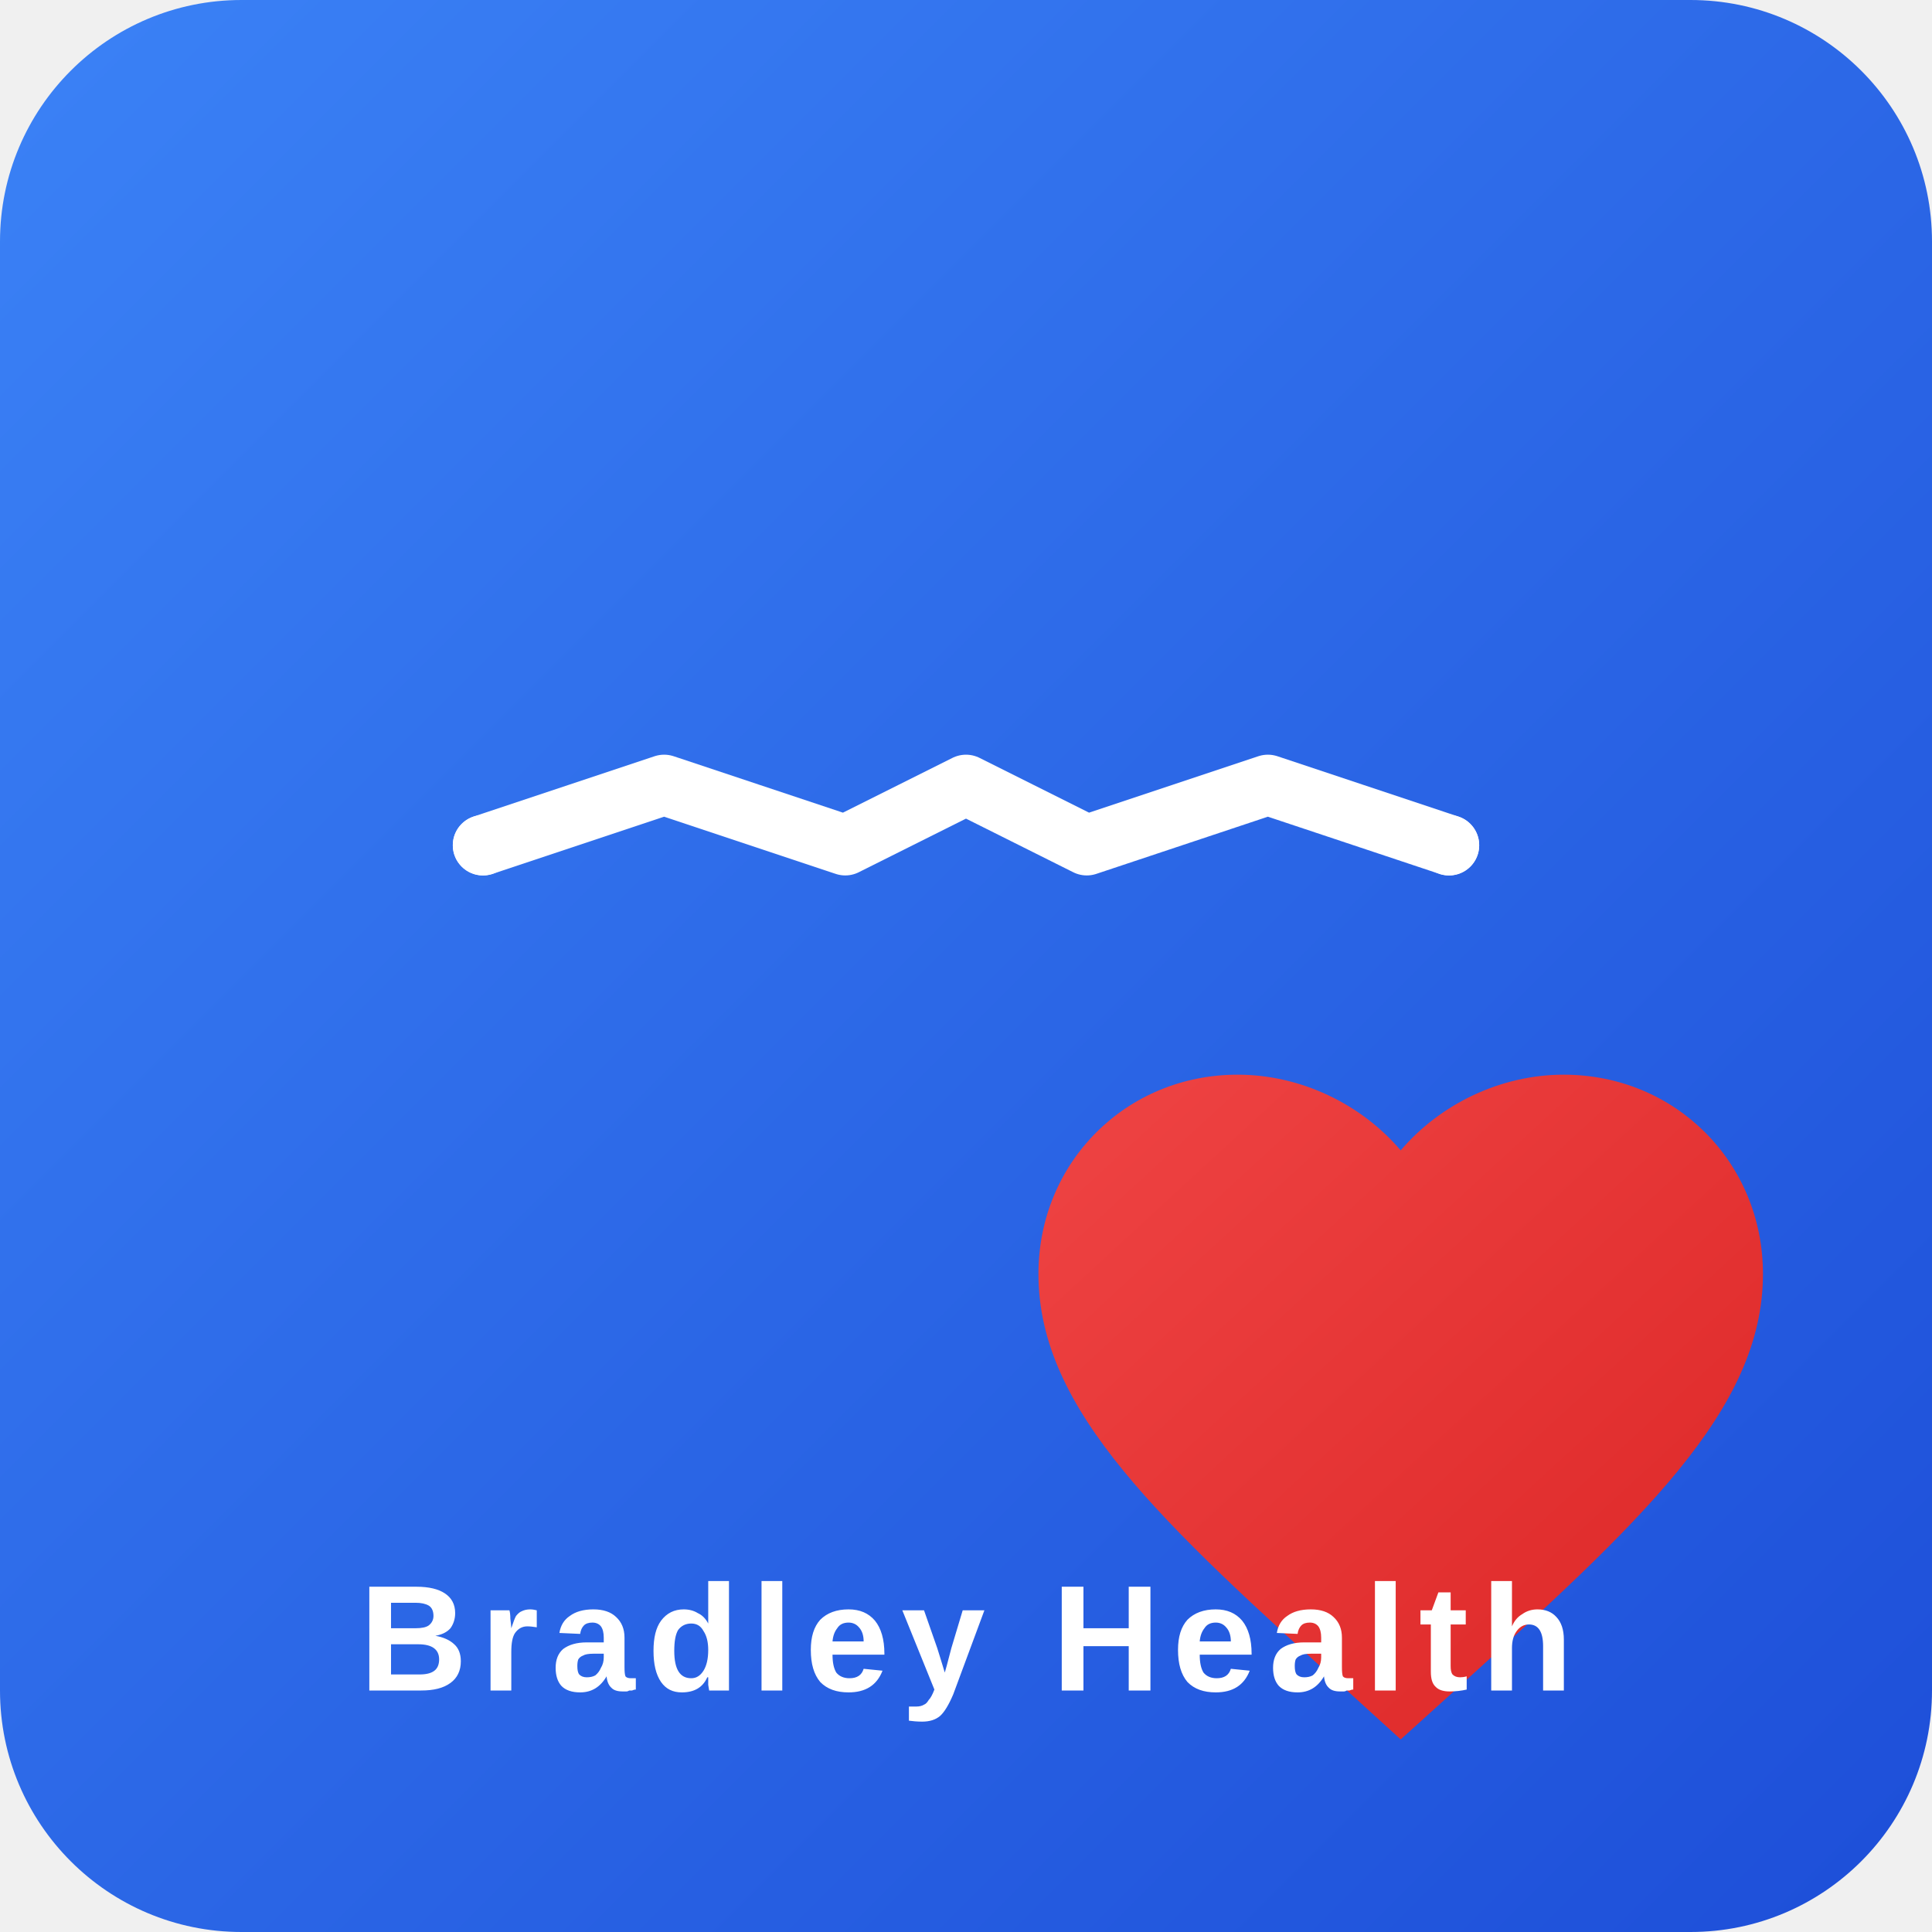
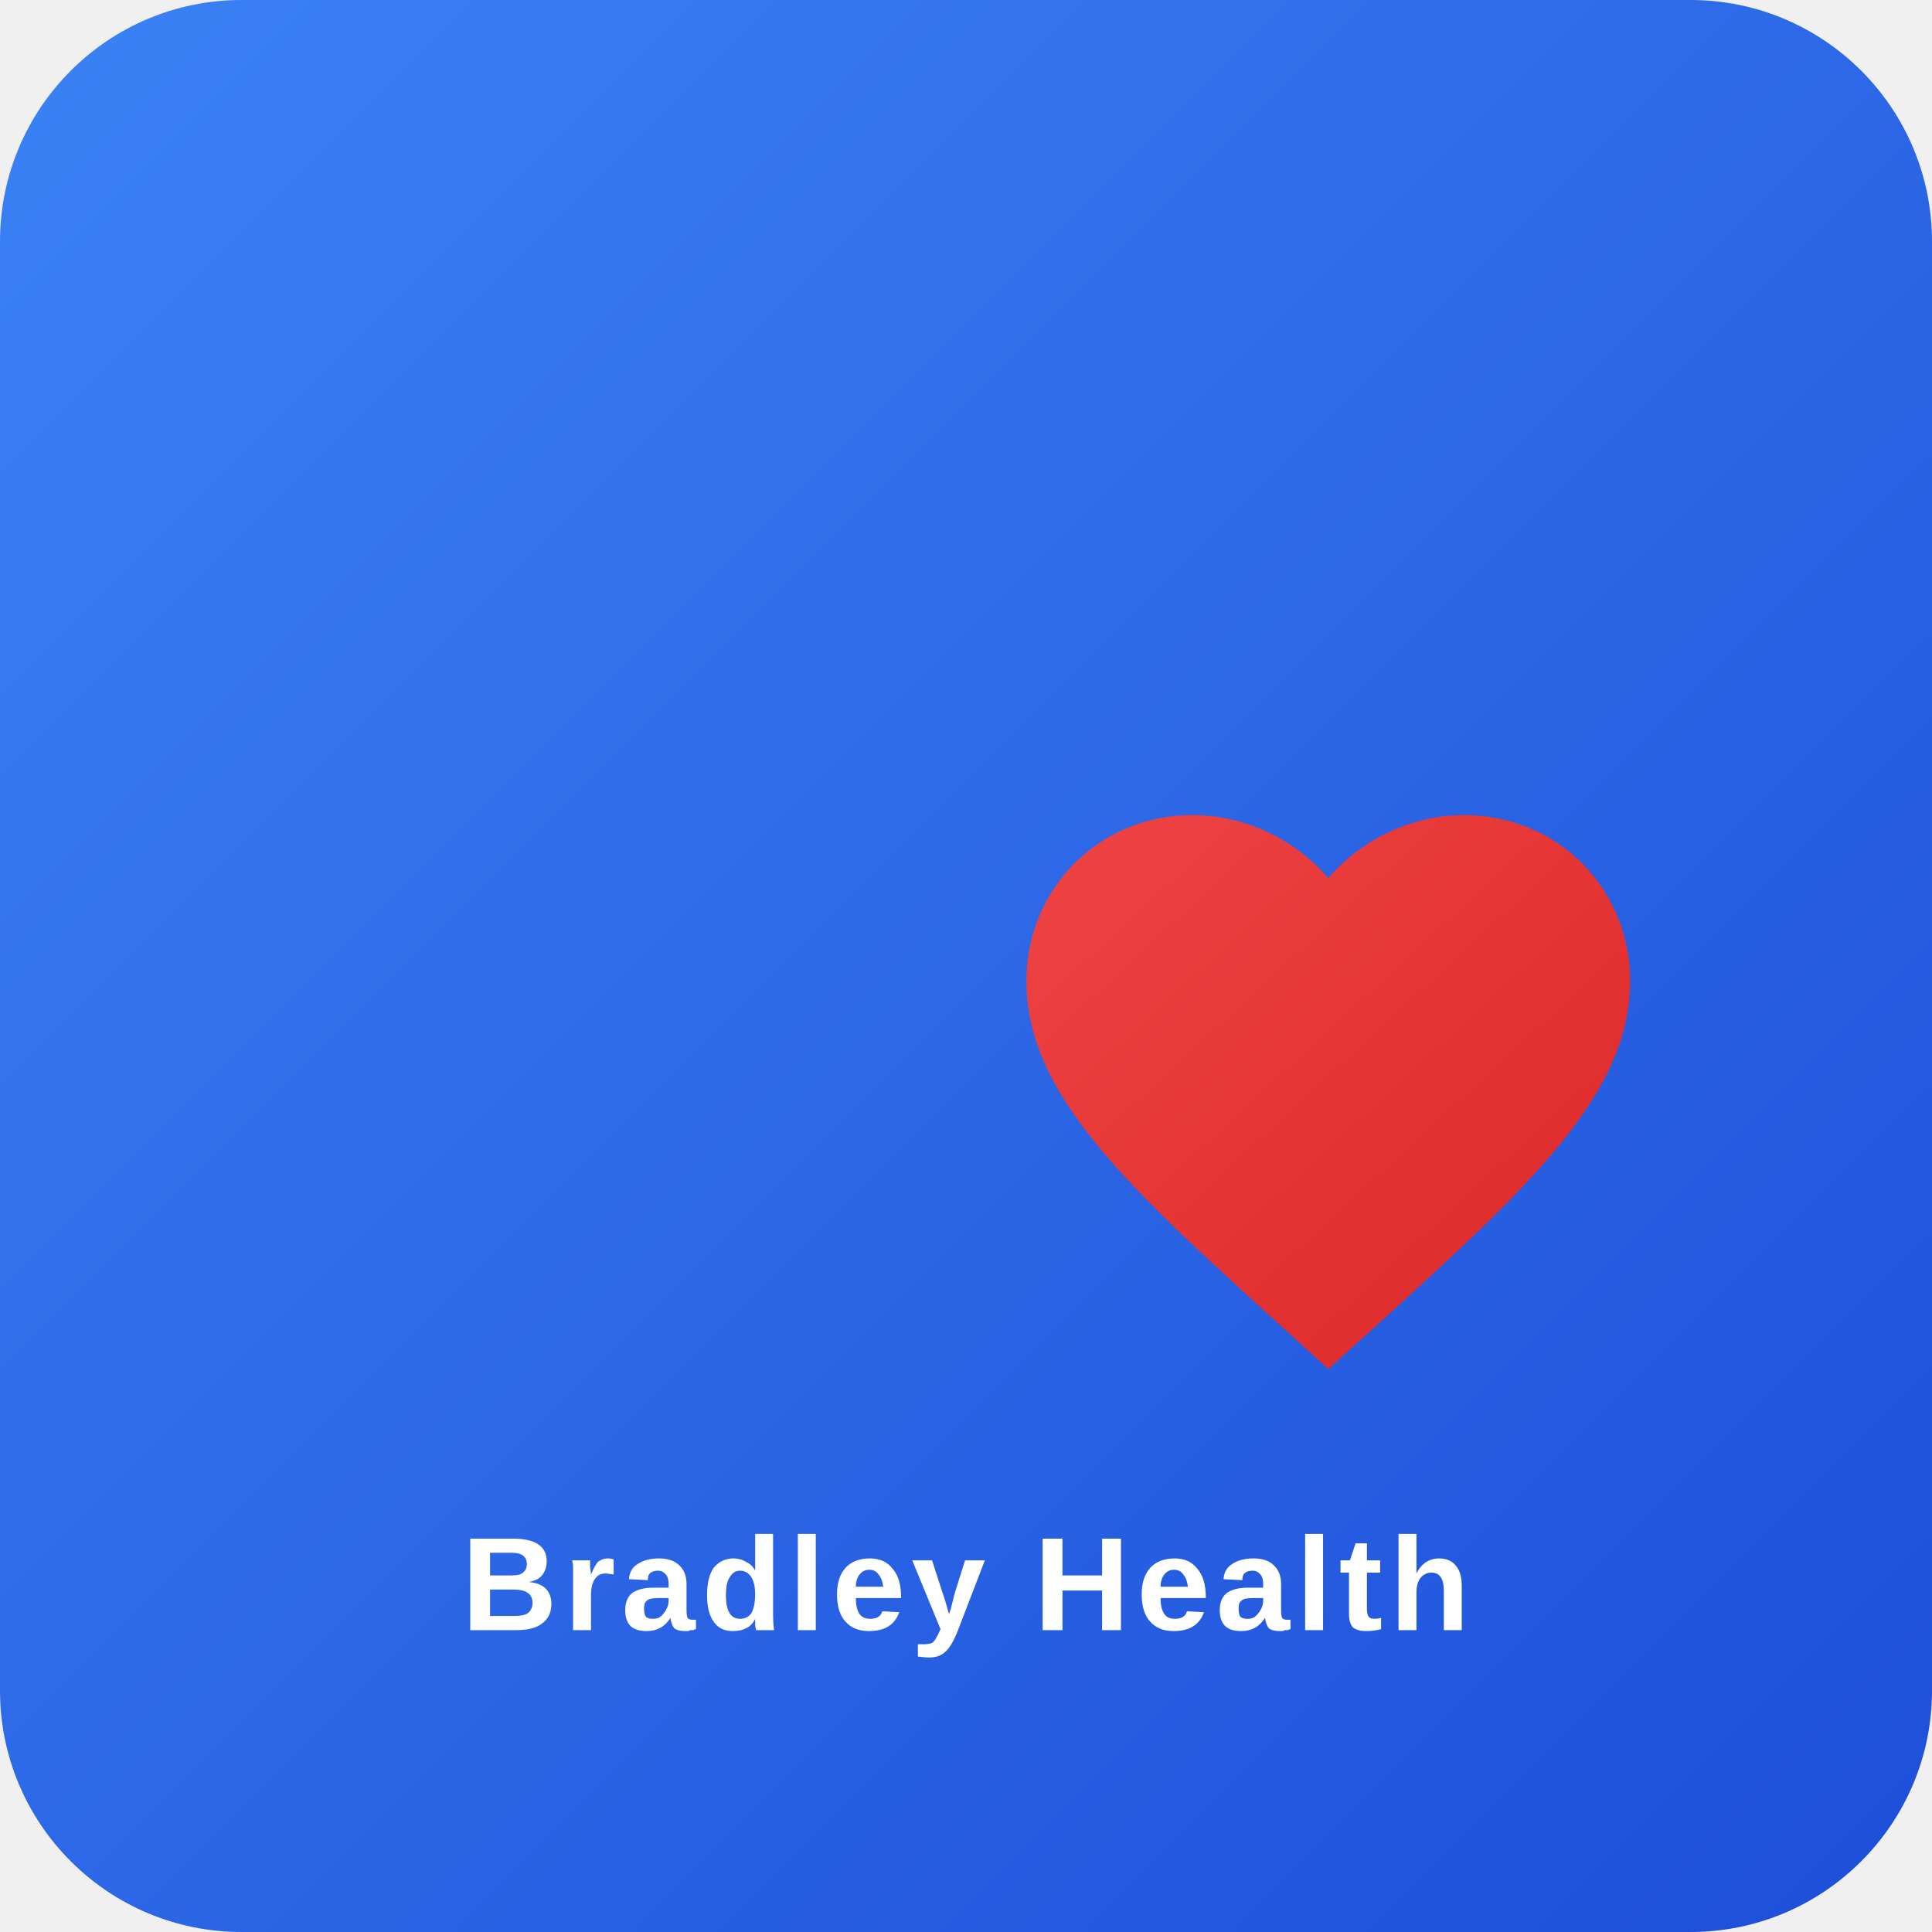
<svg xmlns="http://www.w3.org/2000/svg" width="32" height="32" viewBox="0 0 32 32">
  <defs>
    <linearGradient id="bgGradient" x1="0%" y1="0%" x2="100%" y2="100%">
      <stop offset="0%" style="stop-color:#3b82f6;stop-opacity:1" />
      <stop offset="100%" style="stop-color:#1d4ed8;stop-opacity:1" />
    </linearGradient>
    <linearGradient id="heartGradient" x1="0%" y1="0%" x2="100%" y2="100%">
      <stop offset="0%" style="stop-color:#ef4444;stop-opacity:1" />
      <stop offset="100%" style="stop-color:#dc2626;stop-opacity:1" />
    </linearGradient>
  </defs>
  <rect width="32" height="32" rx="4" fill="url(#bgGradient)" />
-   <g transform="translate(16, 16) scale(0.6)">
+   <g transform="translate(16, 12) scale(0.5)">
    <path d="M12 21.35l-1.45-1.32C5.4 15.36 2 12.28 2 8.5 2 5.42 4.42 3 7.5 3c1.74 0 3.41.81 4.5 2.09C13.09 3.81 14.76 3 16.5 3 19.58 3 22 5.42 22 8.5c0 3.78-3.4 6.86-8.55 11.54L12 21.35z" fill="url(#heartGradient)" />
  </g>
-   <g transform="translate(16, 16)">
-     <path d="M-8 -2 L-5 -3 L-2 -2 L0 -3 L2 -2 L5 -3 L8 -2" stroke="#ffffff" stroke-width="1" fill="none" stroke-linecap="round" stroke-linejoin="round" />
-     <circle cx="-8" cy="-2" r="0.5" fill="#ffffff" />
-     <circle cx="8" cy="-2" r="0.5" fill="#ffffff" />
-   </g>
-   <text x="16" y="28" text-anchor="middle" fill="white" font-family="Arial, sans-serif" font-size="2.5" font-weight="bold" letter-spacing="0.2px">Bradley Health</text>
+   <text x="16" y="27" text-anchor="middle" fill="white" font-family="Arial, sans-serif" font-size="2.2" font-weight="bold" letter-spacing="0.1px">Bradley Health</text>
</svg>
